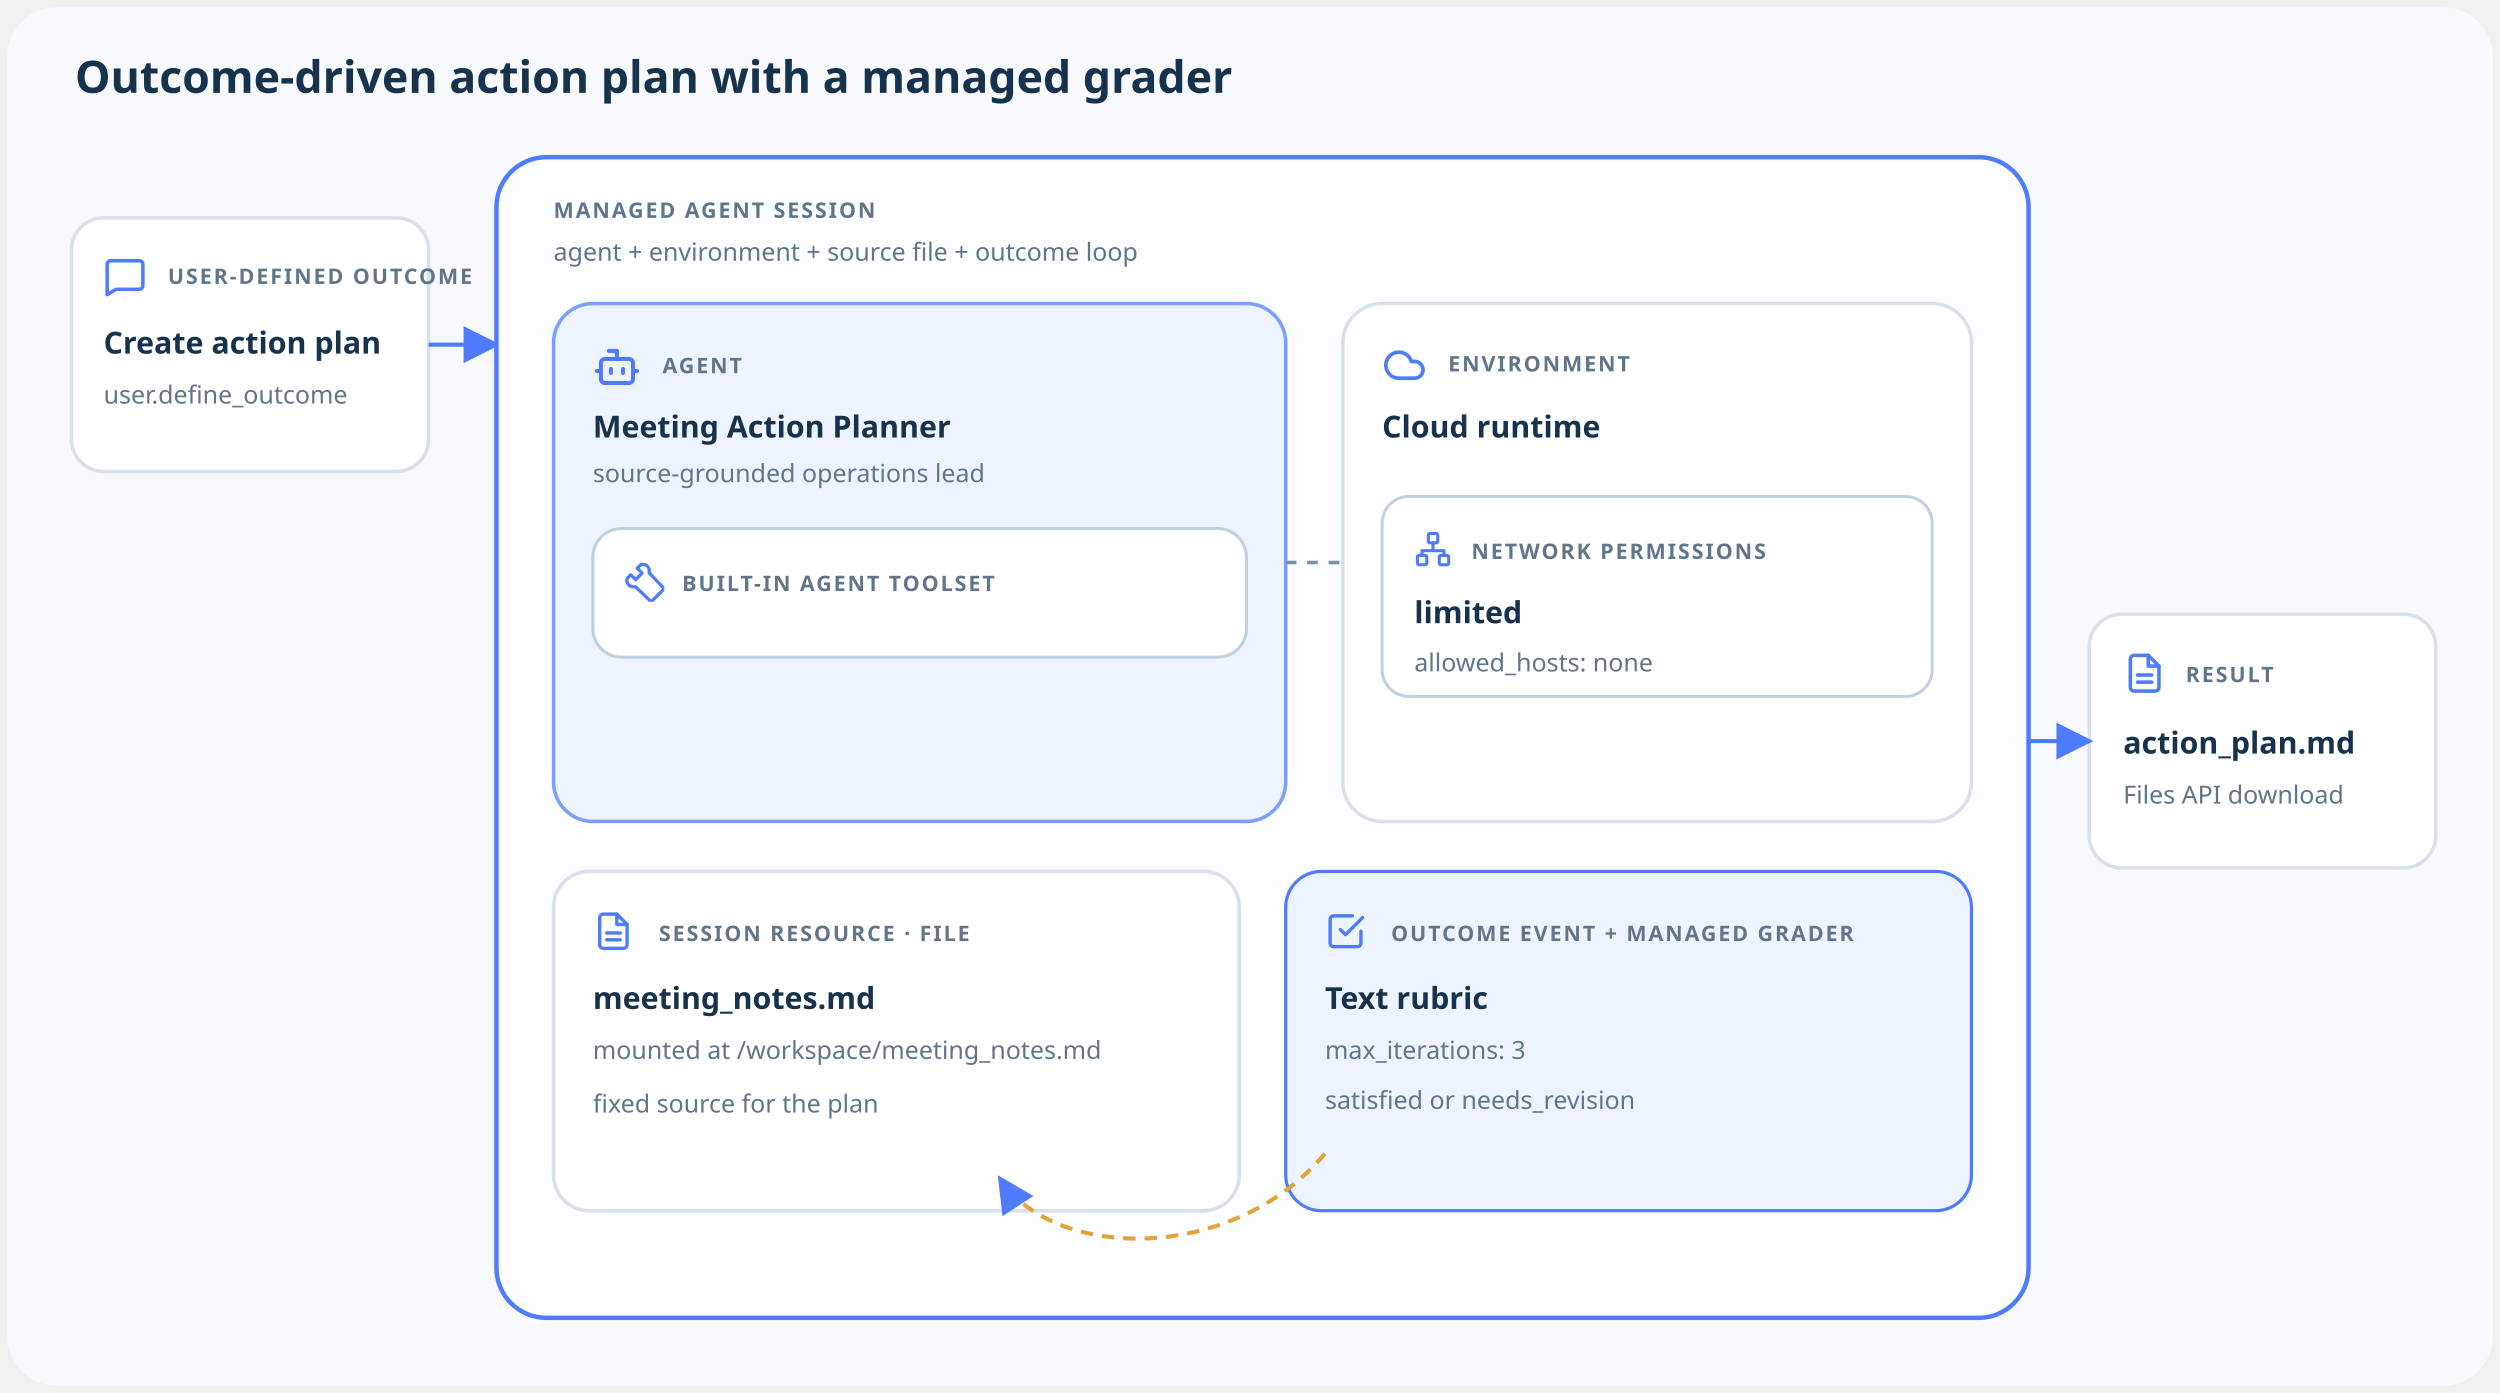
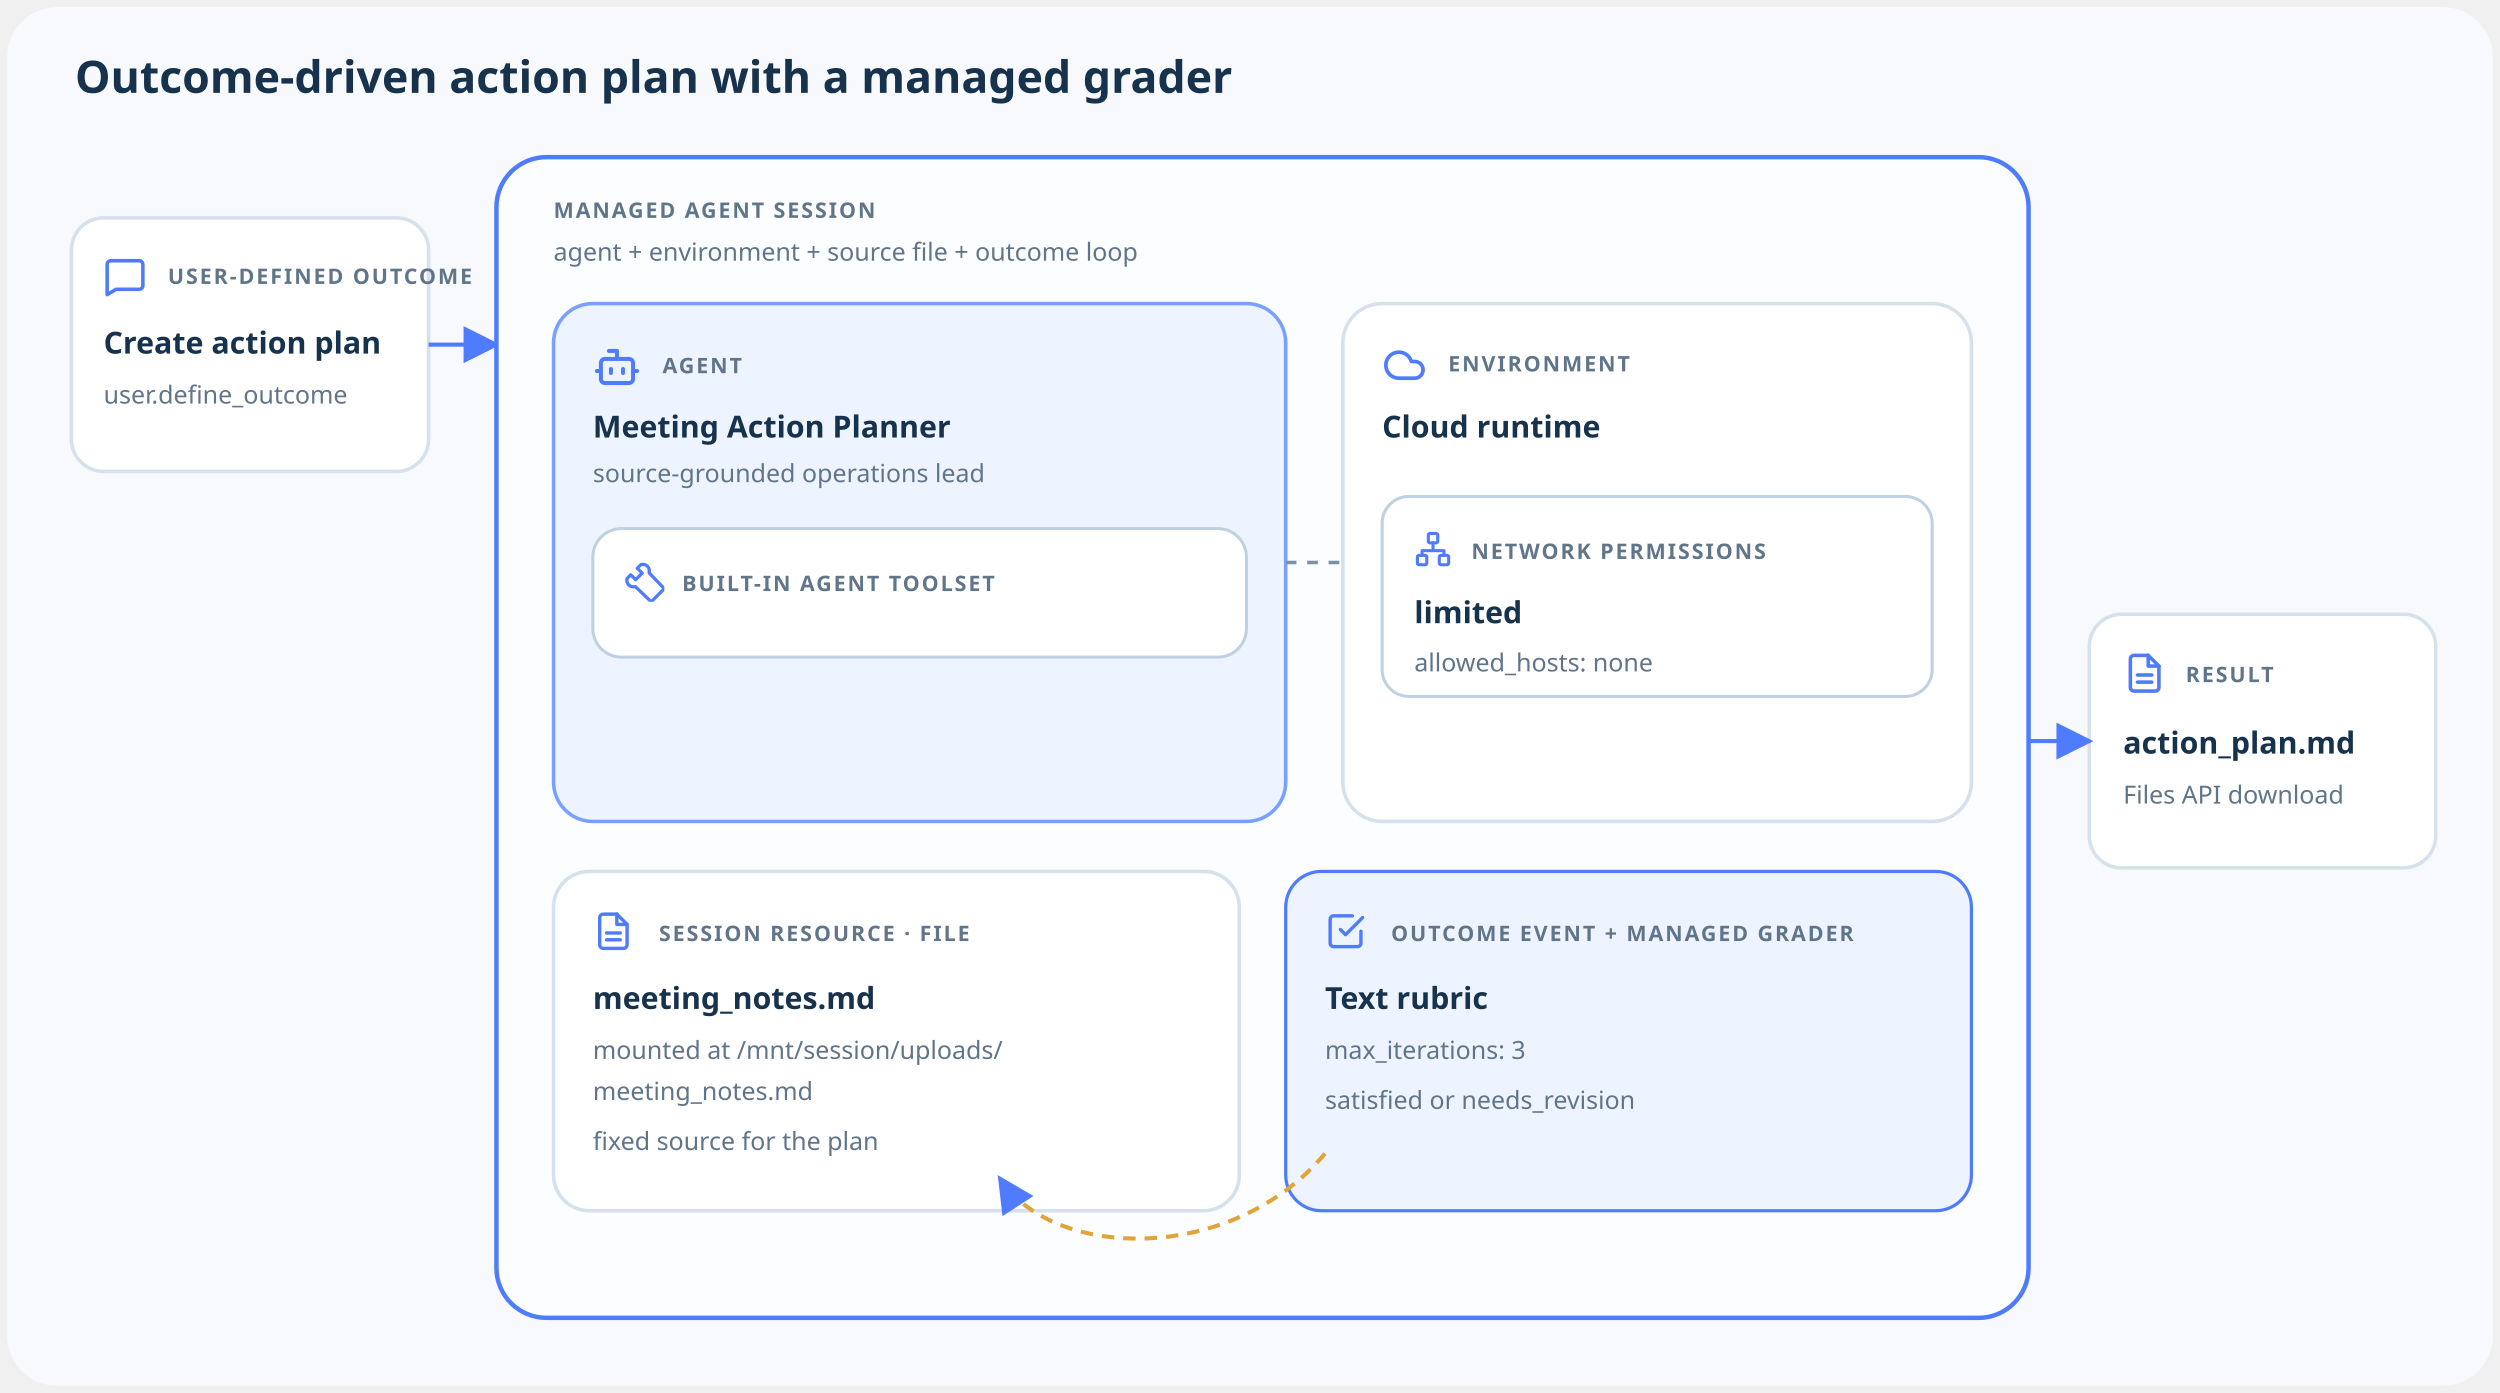
<svg xmlns="http://www.w3.org/2000/svg" width="1400" height="780" viewBox="0 0 1400 780" role="img" aria-labelledby="title desc">
  <defs>
    <marker id="a" markerWidth="9" markerHeight="9" refX="8" refY="4.5" orient="auto">
      <path d="M0 0 9 4.5 0 9Z" fill="#4f7cff" />
    </marker>
    <symbol id="msg" viewBox="0 0 24 24">
      <path d="M22 17a2 2 0 0 1-2 2H7l-5 3V5a2 2 0 0 1 2-2h16a2 2 0 0 1 2 2z" />
    </symbol>
    <symbol id="bot" viewBox="0 0 24 24">
      <path d="M12 8V4H8" />
      <rect x="4" y="8" width="16" height="12" rx="2" />
      <path d="M2 14h2m16 0h2M9 13v2m6-2v2" />
    </symbol>
    <symbol id="cloud" viewBox="0 0 24 24">
      <path d="M17.5 19H9a7 7 0 1 1 6.7-9h1.8a4.5 4.5 0 1 1 0 9Z" />
    </symbol>
    <symbol id="tool" viewBox="0 0 24 24">
      <path d="M14.7 6.3a4 4 0 0 0-5-5L7.5 3.5l3 3-4 4-3-3-2.2 2.2a4 4 0 0 0 5 5L16 24l8-8-9.3-9.7Z" />
    </symbol>
    <symbol id="network" viewBox="0 0 24 24">
      <rect x="16" y="16" width="6" height="6" rx="1" />
      <rect x="2" y="16" width="6" height="6" rx="1" />
      <rect x="9" y="2" width="6" height="6" rx="1" />
      <path d="M5 16v-3h14v3M12 8v5" />
    </symbol>
    <symbol id="file" viewBox="0 0 24 24">
      <path d="M14 2H6a2 2 0 0 0-2 2v16a2 2 0 0 0 2 2h12a2 2 0 0 0 2-2V8Z" />
      <path d="M14 2v6h6M8 13h8m-8 4h8" />
    </symbol>
    <symbol id="check" viewBox="0 0 24 24">
      <path d="M9 11l3 3L22 4" />
      <path d="M21 12v7a2 2 0 0 1-2 2H5a2 2 0 0 1-2-2V5a2 2 0 0 1 2-2h11" />
    </symbol>
  </defs>
  <style>.bg{fill:#f7f9fc}.session{fill:#fbfdff;stroke:#4f7cff;stroke-width:2.5}.panel{fill:#fff;stroke:#d6e1ec;stroke-width:2}.agent{fill:#eef4ff;stroke:#7aa0ff;stroke-width:2}.sub{fill:#fff;stroke:#bfd0e3;stroke-width:1.7}.accent{fill:#eef4ff;stroke:#4f7cff;stroke-width:1.8}.line{fill:none;stroke:#4f7cff;stroke-width:2.3;marker-end:url(#a)}.loop{fill:none;stroke:#e0a43a;stroke-width:2.3;stroke-dasharray:7 5;marker-end:url(#a)}.dash{fill:none;stroke:#7d91a6;stroke-width:2;stroke-dasharray:6 6}.h{font:700 25px system-ui,sans-serif;fill:#17324d}.k{font:700 12px system-ui,sans-serif;letter-spacing:.09em;fill:#60758a}.l{font:650 17px system-ui,sans-serif;fill:#17324d}.n{font:14px system-ui,sans-serif;fill:#60758a}.icon{fill:none;stroke:#4f7cff;stroke-width:2;stroke-linecap:round;stroke-linejoin:round}</style>
  <rect class="bg" x="4" y="4" width="1392" height="772" rx="28" />
  <text class="h" x="42" y="52">Outcome-driven action plan with a managed grader</text>
  <rect class="panel" x="40" y="122" width="200" height="142" rx="18" />
  <use href="#msg" class="icon" x="58" y="143" width="24" height="24" />
  <text class="k" x="94" y="159">USER-DEFINED OUTCOME</text>
  <text class="l" x="58" y="198">Create action plan</text>
  <text class="n" x="58" y="226">user.define_outcome</text>
  <path class="line" d="M240 193H278" />
  <rect class="session" x="278" y="88" width="858" height="650" rx="28" />
  <text class="k" x="310" y="122">MANAGED AGENT SESSION</text>
  <text class="n" x="310" y="146">agent + environment + source file + outcome loop</text>
  <rect class="agent" x="310" y="170" width="410" height="290" rx="22" />
  <use href="#bot" class="icon" x="332" y="192" width="27" height="27" />
  <text class="k" x="371" y="209">AGENT</text>
  <text class="l" x="332" y="245">Meeting Action Planner</text>
  <text class="n" x="332" y="270">source-grounded operations lead</text>
  <rect class="sub" x="332" y="296" width="366" height="72" rx="16" />
  <use href="#tool" class="icon" x="350" y="315" width="22" height="22" />
  <text class="k" x="382" y="331">BUILT-IN AGENT TOOLSET</text>
  <rect class="panel" x="752" y="170" width="352" height="290" rx="22" />
  <use href="#cloud" class="icon" x="774" y="192" width="25" height="25" />
  <text class="k" x="811" y="208">ENVIRONMENT</text>
  <text class="l" x="774" y="245">Cloud runtime</text>
  <rect class="sub" x="774" y="278" width="308" height="112" rx="15" />
  <use href="#network" class="icon" x="792" y="297" width="21" height="21" />
  <text class="k" x="824" y="313">NETWORK PERMISSIONS</text>
  <text class="l" x="792" y="349">limited</text>
  <text class="n" x="792" y="376">allowed_hosts: none</text>
  <path class="dash" d="M720 315H752" />
  <rect class="panel" x="310" y="488" width="384" height="190" rx="20" />
  <use href="#file" class="icon" x="332" y="510" width="23" height="23" />
  <text class="k" x="369" y="527">SESSION RESOURCE · FILE</text>
  <text class="l" x="332" y="565">meeting_notes.md</text>
-   <text class="n" x="332" y="593">mounted at /workspace/meeting_notes.md</text>
-   <text class="n" x="332" y="623">fixed source for the plan</text>
+   <text class="n" x="332" y="593">mounted at /mnt/session/uploads/</text>
+   <text class="n" x="332" y="616">meeting_notes.md</text>
+   <text class="n" x="332" y="644">fixed source for the plan</text>
  <rect class="accent" x="720" y="488" width="384" height="190" rx="20" />
  <use href="#check" class="icon" x="742" y="510" width="23" height="23" />
  <text class="k" x="779" y="527">OUTCOME EVENT + MANAGED GRADER</text>
  <text class="l" x="742" y="565">Text rubric</text>
  <text class="n" x="742" y="593">max_iterations: 3</text>
  <text class="n" x="742" y="621">satisfied or needs_revision</text>
  <path class="loop" d="M742 646C690 708 590 706 560 660" />
  <rect class="panel" x="1170" y="344" width="194" height="142" rx="18" />
  <use href="#file" class="icon" x="1189" y="365" width="24" height="24" />
  <text class="k" x="1224" y="382">RESULT</text>
  <text class="l" x="1189" y="422">action_plan.md</text>
  <text class="n" x="1189" y="450">Files API download</text>
  <path class="line" d="M1136 415H1170" />
</svg>
